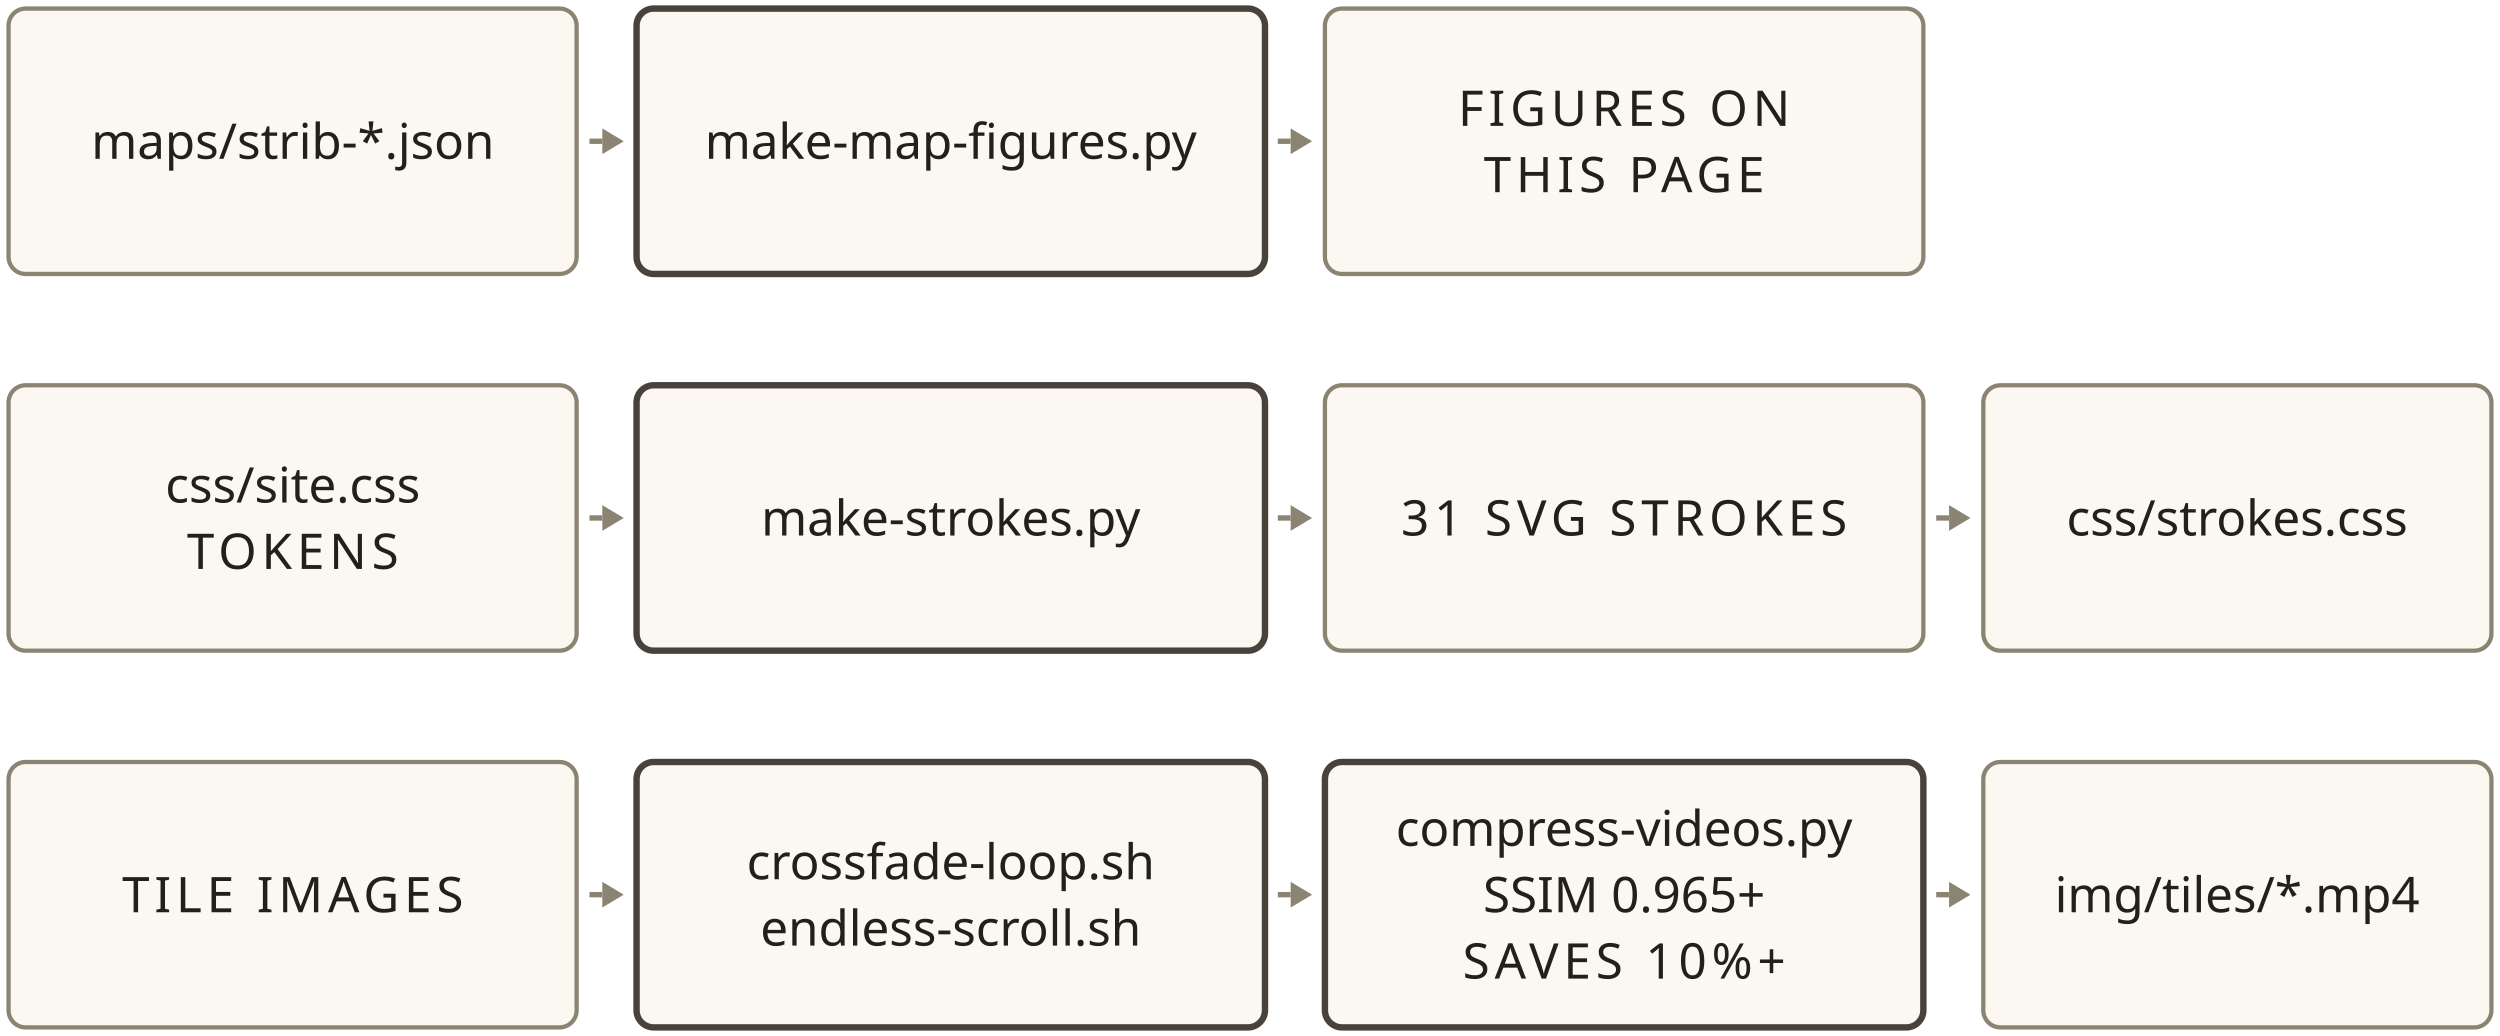
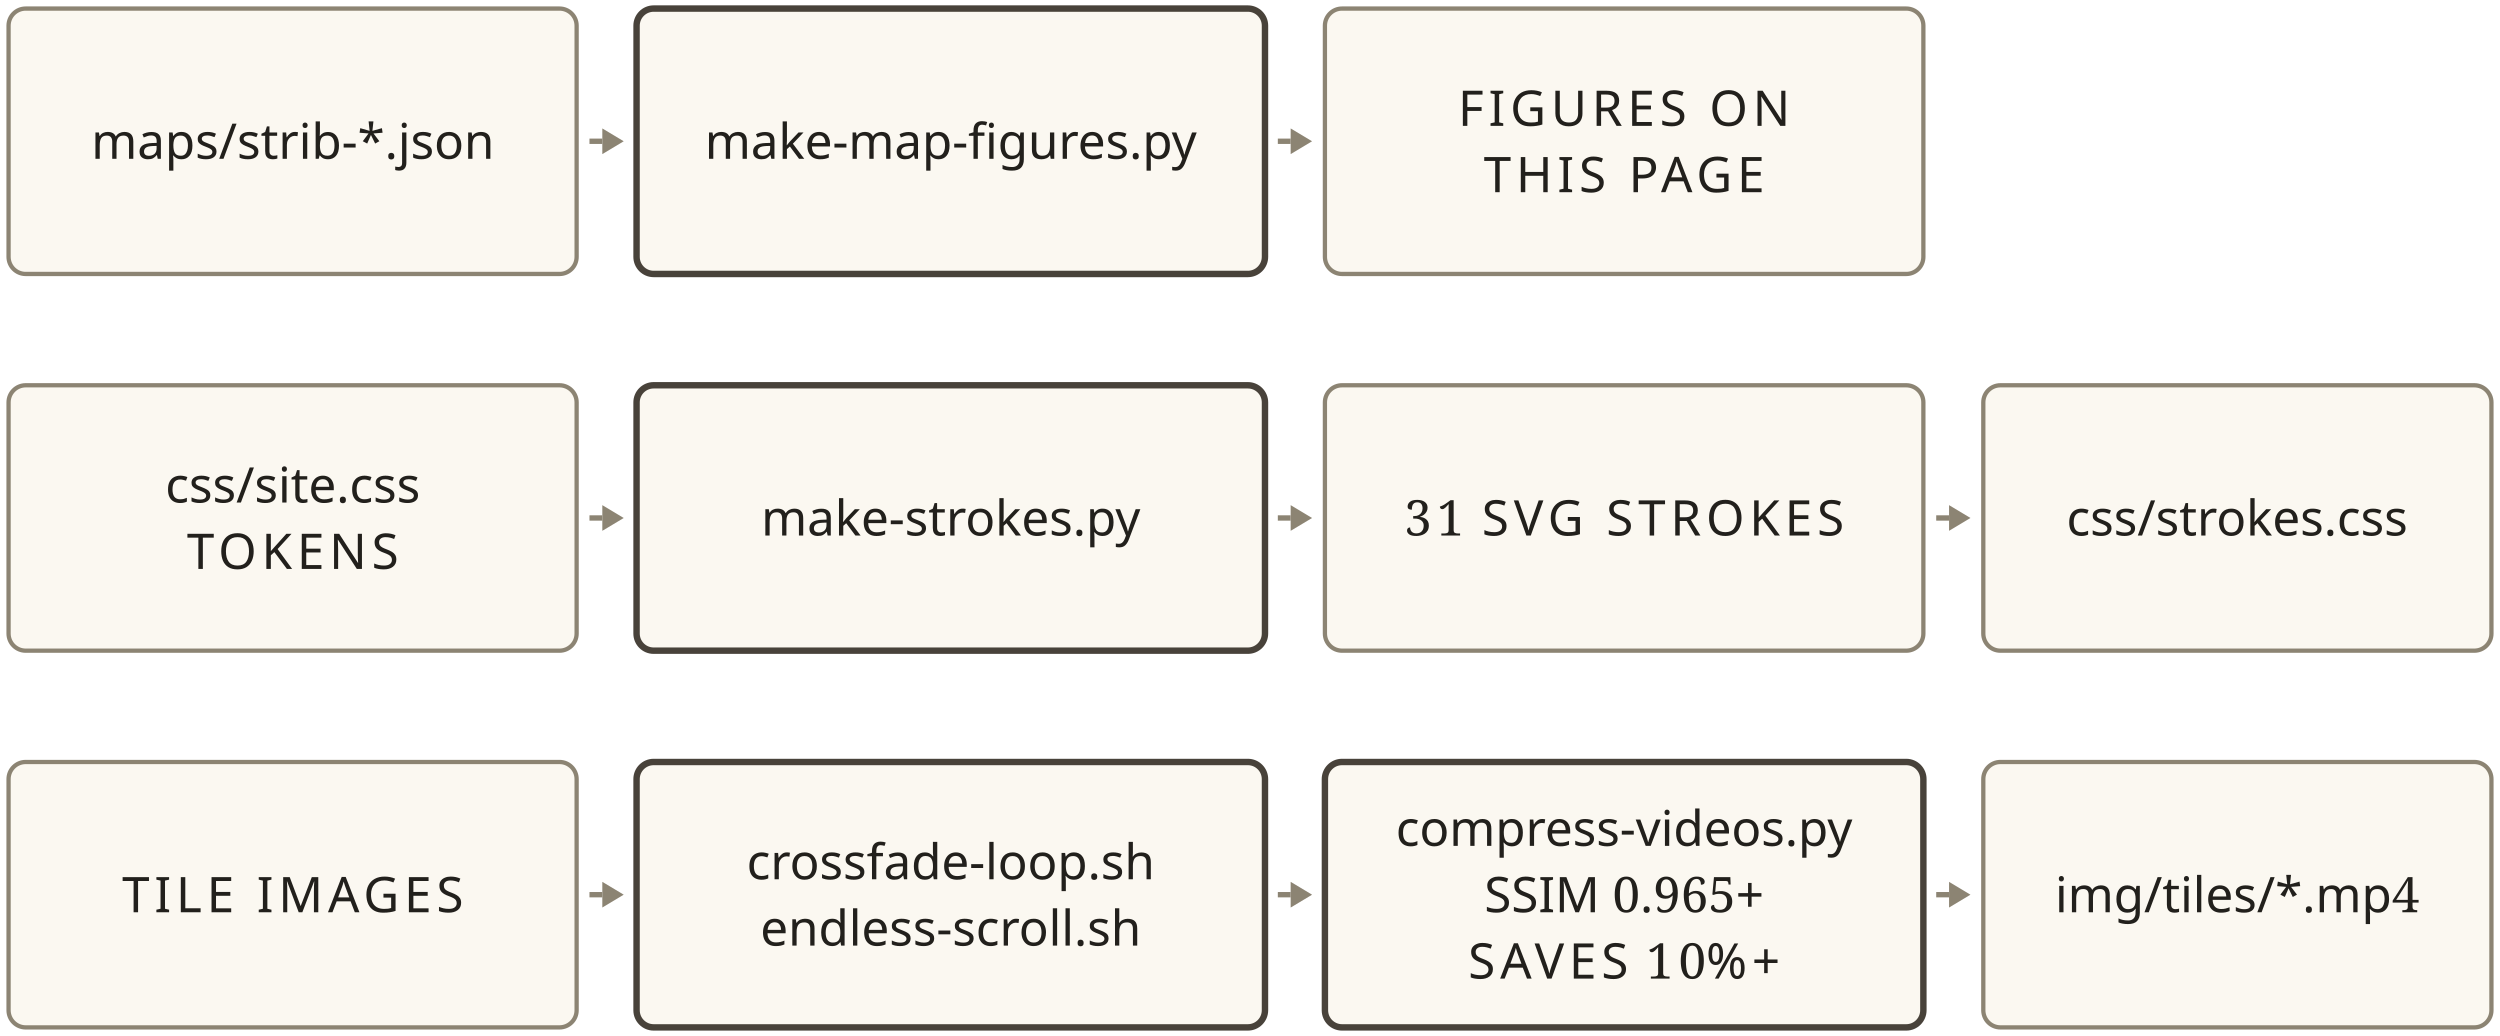
<svg xmlns="http://www.w3.org/2000/svg" class="fig-wide" viewBox="0 0 584 242" width="584" height="242" role="img">
  <rect x="2" y="2" width="132.7" height="62" rx="4" fill="#FBF8F1" stroke="#8C8473" stroke-width="1" />
  <text x="68.4" y="37.1" font-family="'Bell Topo Sans', Outfit, system-ui, sans-serif" font-size="11.5" fill="#22201C" text-anchor="middle">maps/strib-*.json</text>
  <line x1="137.7" y1="33" x2="140.7" y2="33" stroke="#8C8473" stroke-width="1.25" />
  <path d="M145.7 33 L140.7 36 L140.7 30 Z" fill="#8C8473" />
  <rect x="148.7" y="2" width="146.8" height="62" rx="4" fill="#FBF8F1" stroke="#48423A" stroke-width="1.5" />
  <text x="222.1" y="37.1" font-family="'Bell Topo Sans', Outfit, system-ui, sans-serif" font-size="11.5" fill="#22201C" text-anchor="middle">make-map-figures.py</text>
  <line x1="298.5" y1="33" x2="301.5" y2="33" stroke="#8C8473" stroke-width="1.25" />
  <path d="M306.5 33 L301.5 36 L301.5 30 Z" fill="#8C8473" />
  <rect x="309.5" y="2" width="139.8" height="62" rx="4" fill="#FBF8F1" stroke="#8C8473" stroke-width="1" />
  <text x="379.4" y="29.4" font-family="'Bell Topo Sans', Outfit, system-ui, sans-serif" font-size="11.5" letter-spacing="0.1em" fill="#22201C" text-anchor="middle">FIGURES ON</text>
  <text x="379.4" y="44.9" font-family="'Bell Topo Sans', Outfit, system-ui, sans-serif" font-size="11.5" letter-spacing="0.1em" fill="#22201C" text-anchor="middle">THIS PAGE</text>
  <rect x="2" y="90" width="132.7" height="62" rx="4" fill="#FBF8F1" stroke="#8C8473" stroke-width="1" />
  <text x="68.4" y="117.4" font-family="'Bell Topo Sans', Outfit, system-ui, sans-serif" font-size="11.5" fill="#22201C" text-anchor="middle">css/site.css</text>
  <text x="68.4" y="132.9" font-family="'Bell Topo Sans', Outfit, system-ui, sans-serif" font-size="11.5" letter-spacing="0.1em" fill="#22201C" text-anchor="middle">TOKENS</text>
  <line x1="137.7" y1="121" x2="140.7" y2="121" stroke="#8C8473" stroke-width="1.25" />
  <path d="M145.7 121 L140.7 124 L140.7 118 Z" fill="#8C8473" />
  <rect x="148.7" y="90" width="146.8" height="62" rx="4" fill="#FBF8F1" stroke="#48423A" stroke-width="1.5" />
  <text x="222.1" y="125.1" font-family="'Bell Topo Sans', Outfit, system-ui, sans-serif" font-size="11.5" fill="#22201C" text-anchor="middle">make-strokes.py</text>
  <line x1="298.5" y1="121" x2="301.5" y2="121" stroke="#8C8473" stroke-width="1.25" />
  <path d="M306.5 121 L301.5 124 L301.5 118 Z" fill="#8C8473" />
  <rect x="309.5" y="90" width="139.8" height="62" rx="4" fill="#FBF8F1" stroke="#8C8473" stroke-width="1" />
-   <text x="379.4" y="125.1" font-family="'Bell Topo Sans', Outfit, system-ui, sans-serif" font-size="11.5" letter-spacing="0.1em" fill="#22201C" text-anchor="middle">31 SVG STROKES</text>
+   <text x="379.4" y="125.1" font-family="'Bell Topo Sans', Outfit, system-ui, sans-serif" font-size="11.5" letter-spacing="0.1em" fill="#22201C" text-anchor="middle">
+     <tspan font-family="'Source Serif 4', Georgia, serif">31</tspan> SVG STROKES</text>
  <line x1="452.3" y1="121" x2="455.3" y2="121" stroke="#8C8473" stroke-width="1.25" />
  <path d="M460.3 121 L455.3 124 L455.3 118 Z" fill="#8C8473" />
  <rect x="463.3" y="90" width="118.7" height="62" rx="4" fill="#FBF8F1" stroke="#8C8473" stroke-width="1" />
  <text x="522.6" y="125.1" font-family="'Bell Topo Sans', Outfit, system-ui, sans-serif" font-size="11.5" fill="#22201C" text-anchor="middle">css/strokes.css</text>
  <rect x="2" y="178" width="132.7" height="62" rx="4" fill="#FBF8F1" stroke="#8C8473" stroke-width="1" />
  <text x="68.4" y="213.1" font-family="'Bell Topo Sans', Outfit, system-ui, sans-serif" font-size="11.5" letter-spacing="0.1em" fill="#22201C" text-anchor="middle">TILE IMAGES</text>
  <line x1="137.7" y1="209" x2="140.7" y2="209" stroke="#8C8473" stroke-width="1.25" />
  <path d="M145.7 209 L140.7 212 L140.7 206 Z" fill="#8C8473" />
  <rect x="148.7" y="178" width="146.8" height="62" rx="4" fill="#FBF8F1" stroke="#48423A" stroke-width="1.5" />
  <text x="222.1" y="205.4" font-family="'Bell Topo Sans', Outfit, system-ui, sans-serif" font-size="11.5" fill="#22201C" text-anchor="middle">crossfade-loop.sh</text>
  <text x="222.1" y="220.9" font-family="'Bell Topo Sans', Outfit, system-ui, sans-serif" font-size="11.5" fill="#22201C" text-anchor="middle">endless-scroll.sh</text>
  <line x1="298.5" y1="209" x2="301.5" y2="209" stroke="#8C8473" stroke-width="1.25" />
  <path d="M306.5 209 L301.5 212 L301.5 206 Z" fill="#8C8473" />
  <rect x="309.5" y="178" width="139.8" height="62" rx="4" fill="#FBF8F1" stroke="#48423A" stroke-width="1.5" />
  <text x="379.4" y="197.6" font-family="'Bell Topo Sans', Outfit, system-ui, sans-serif" font-size="11.5" fill="#22201C" text-anchor="middle">compress-videos.py</text>
-   <text x="379.4" y="213.1" font-family="'Bell Topo Sans', Outfit, system-ui, sans-serif" font-size="11.5" fill="#22201C" text-anchor="middle">SSIM 0.965+</text>
-   <text x="379.4" y="228.6" font-family="'Bell Topo Sans', Outfit, system-ui, sans-serif" font-size="11.5" letter-spacing="0.1em" fill="#22201C" text-anchor="middle">SAVES 10%+</text>
+   <text x="379.4" y="213.1" font-family="'Bell Topo Sans', Outfit, system-ui, sans-serif" font-size="11.5" fill="#22201C" text-anchor="middle">SSIM <tspan font-family="'Source Serif 4', Georgia, serif">0</tspan>.<tspan font-family="'Source Serif 4', Georgia, serif">965</tspan>+</text>
+   <text x="379.4" y="228.6" font-family="'Bell Topo Sans', Outfit, system-ui, sans-serif" font-size="11.5" letter-spacing="0.1em" fill="#22201C" text-anchor="middle">SAVES <tspan font-family="'Source Serif 4', Georgia, serif">10</tspan>%+</text>
  <line x1="452.3" y1="209" x2="455.3" y2="209" stroke="#8C8473" stroke-width="1.25" />
  <path d="M460.3 209 L455.3 212 L455.3 206 Z" fill="#8C8473" />
  <rect x="463.3" y="178" width="118.7" height="62" rx="4" fill="#FBF8F1" stroke="#8C8473" stroke-width="1" />
-   <text x="522.6" y="213.1" font-family="'Bell Topo Sans', Outfit, system-ui, sans-serif" font-size="11.5" fill="#22201C" text-anchor="middle">img/tiles/*.mp4</text>
+   <text x="522.6" y="213.1" font-family="'Bell Topo Sans', Outfit, system-ui, sans-serif" font-size="11.5" fill="#22201C" text-anchor="middle">img/tiles/*.mp<tspan font-family="'Source Serif 4', Georgia, serif">4</tspan>
+   </text>
</svg>
